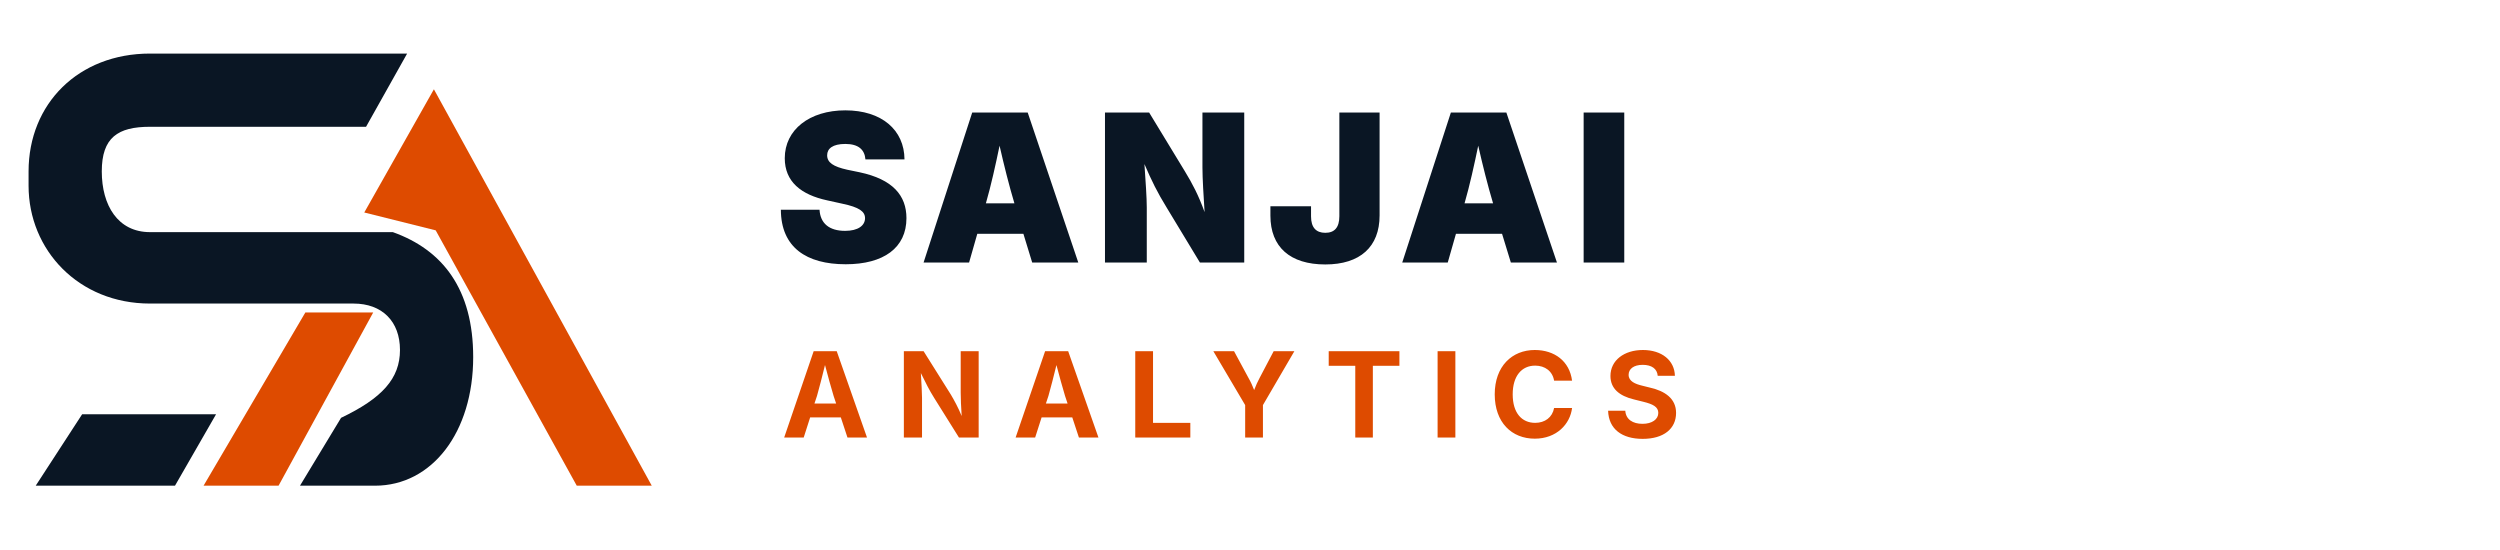
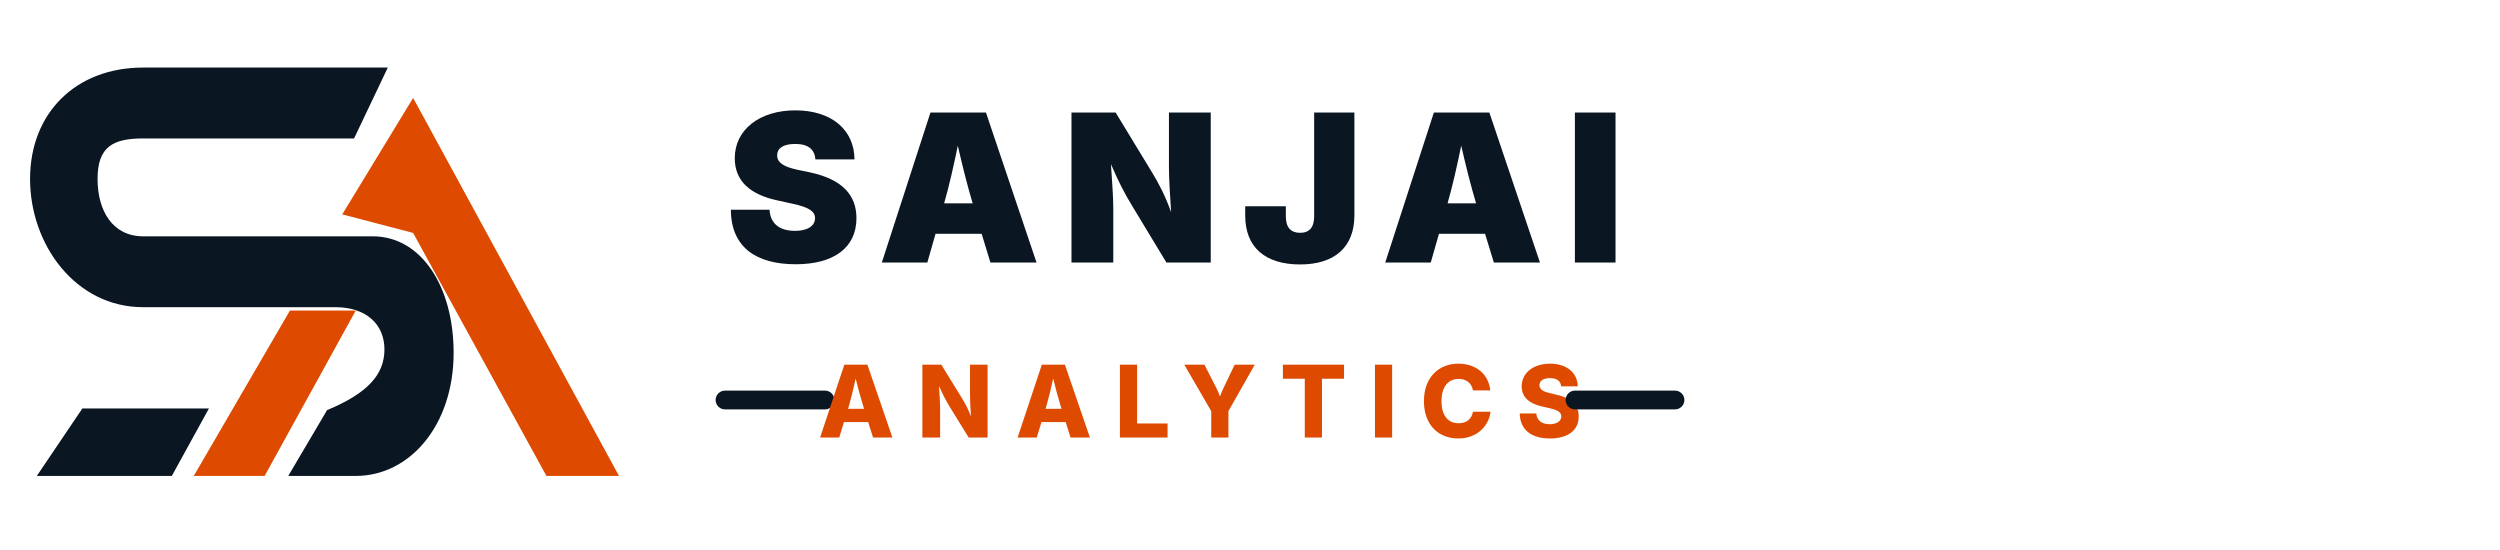
<svg xmlns="http://www.w3.org/2000/svg" viewBox="0 0 200 44" width="200" height="44" fill="none">
  <defs>
    <style>
-       .nl-navy { fill: #0A1624; }
+       .nl-navy { fill: #0A1622; }
      .nl-orange { fill: #DE4B00; }
+       .nl-line { stroke: #0A1622; stroke-width: 1.5; stroke-linecap: round; }
      .nl-sanjai {
-         font-family: -apple-system, BlinkMacSystemFont, "SF Pro Display", "Inter", sans-serif;
+         font-family: -apple-system, BlinkMacSystemFont, "SF Pro Display", "Montserrat", "Segoe UI", sans-serif;
        font-size: 16.5px;
-         font-weight: 850;
-         letter-spacing: 0.06em;
-         fill: #0A1624;
+         font-weight: 900;
+         letter-spacing: 0.10em;
+         fill: #0A1622;
      }
      .nl-analytics {
-         font-family: -apple-system, BlinkMacSystemFont, "SF Pro Text", "Inter", sans-serif;
-         font-size: 9.5px;
-         font-weight: 750;
+         font-family: -apple-system, BlinkMacSystemFont, "SF Pro Text", "Segoe UI", sans-serif;
+         font-size: 8px;
+         font-weight: 800;
        letter-spacing: 0.22em;
        fill: #DE4B00;
      }
      @media (prefers-color-scheme: dark) {
        .nl-navy { fill: #F8FAFC; }
+         .nl-line { stroke: #F8FAFC; }
        .nl-sanjai { fill: #F8FAFC; }
        .nl-orange { fill: #FF6A00; }
        .nl-analytics { fill: #FF6A00; }
      }
    </style>
  </defs>
-   <g transform="translate(2, 4) scale(0.2857)">
-     <path class="nl-orange" d="M 114.5 11 L 175.5 122 L 154.5 122 L 115 50.5 L 95 45.5 Z" />
-     <path class="nl-orange" d="M 78.5 73.5 L 97.5 73.5 L 71 122 L 50 122 Z" />
-     <path class="nl-navy" d="M 107 1 L 35 1 C 15 1, 1 15, 1 34 L 1 38 C 1 56, 15 71, 35 71 L 92 71 C 100 71, 105 76, 105 84 C 105 92, 100 97.5, 88.5 103 L 77 122 L 98 122 C 114 122, 125.5 107, 125.5 86 C 125.5 67, 117 56, 103 51 L 35 51 C 26 51, 21.5 43.5, 21.5 34 C 21.5 24.5, 26 21.5, 35 21.5 L 95.5 21.5 Z" />
-     <path class="nl-navy" d="M 16 102 L 53.5 102 L 42 122 L 3 122 Z" />
+   <g transform="translate(2, 5) scale(0.27)">
+     <path class="nl-orange" d="M 115 10.5 L 176 122.5 L 154.5 122.5 L 115 50.5 L 94 45 Z" />
+     <path class="nl-orange" d="M 78.5 73.5 L 98 73.5 L 71 122.5 L 50 122.5 Z" />
+     <path class="nl-navy" d="M 107.5 1.5 L 35 1.5 C 15 1.5, 1.5 15, 1.5 34.5 C 1.5 54, 15 72.5, 35 72.5 L 92 72.5 C 101 72.5, 106.5 77.5, 106.5 85 C 106.5 92.5, 101.5 98, 89.5 103 L 78 122.5 L 98 122.5 C 114 122.5, 127 107.5, 127 86 C 127 66.5, 117.5 51.5, 103 51.5 L 35 51.5 C 26 51.5, 21.5 44, 21.5 34.5 C 21.5 25, 26 22.5, 35 22.5 L 97.5 22.5 Z" />
+     <path class="nl-navy" d="M 17 102.5 L 54.5 102.5 L 43.5 122.5 L 3.5 122.5 Z" />
  </g>
-   <text x="62" y="21" class="nl-sanjai">SANJAI</text>
-   <text x="62.5" y="35" class="nl-analytics">ANALYTICS</text>
+   <text x="58" y="21" class="nl-sanjai">SANJAI</text>
+   <line x1="58" y1="32" x2="66" y2="32" class="nl-line" />
+   <text x="96" y="35" text-anchor="middle" class="nl-analytics">ANALYTICS</text>
+   <line x1="126" y1="32" x2="134" y2="32" class="nl-line" />
</svg>
